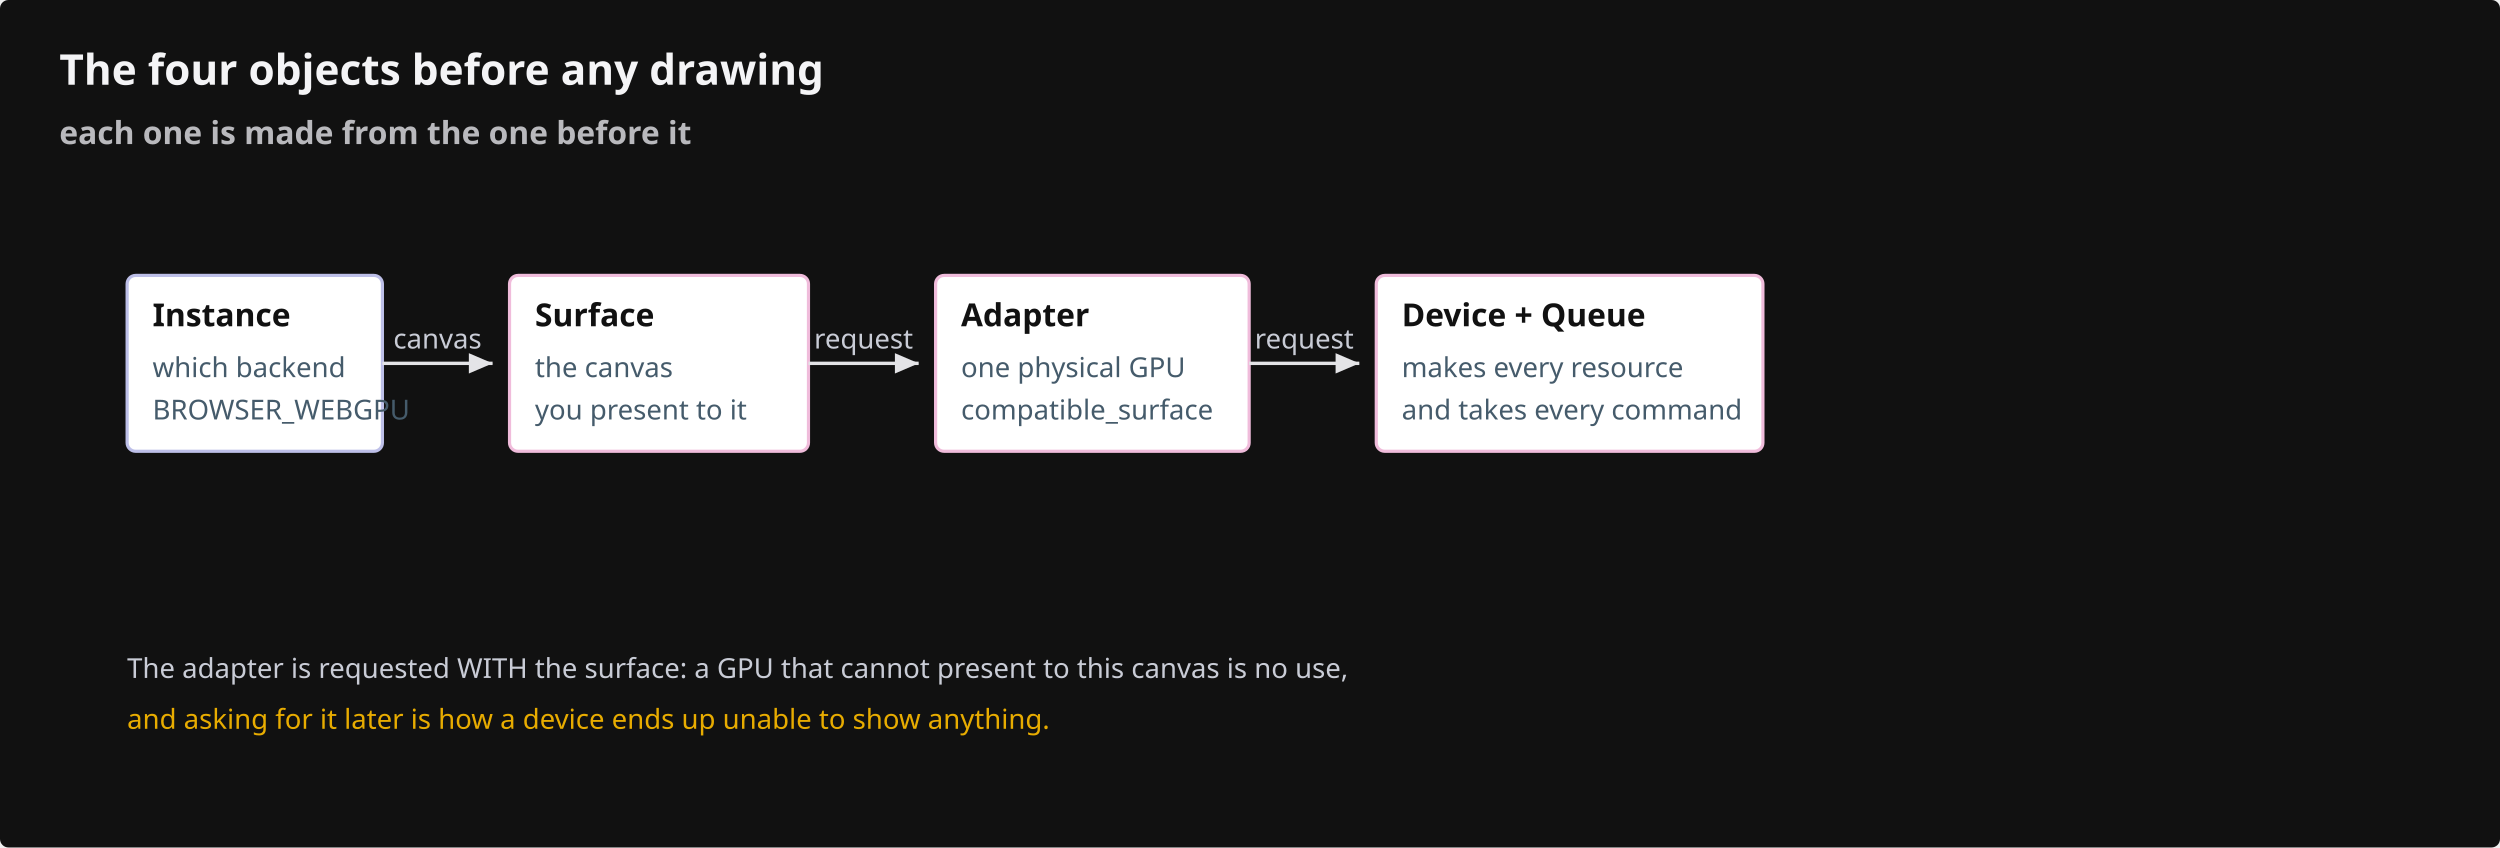
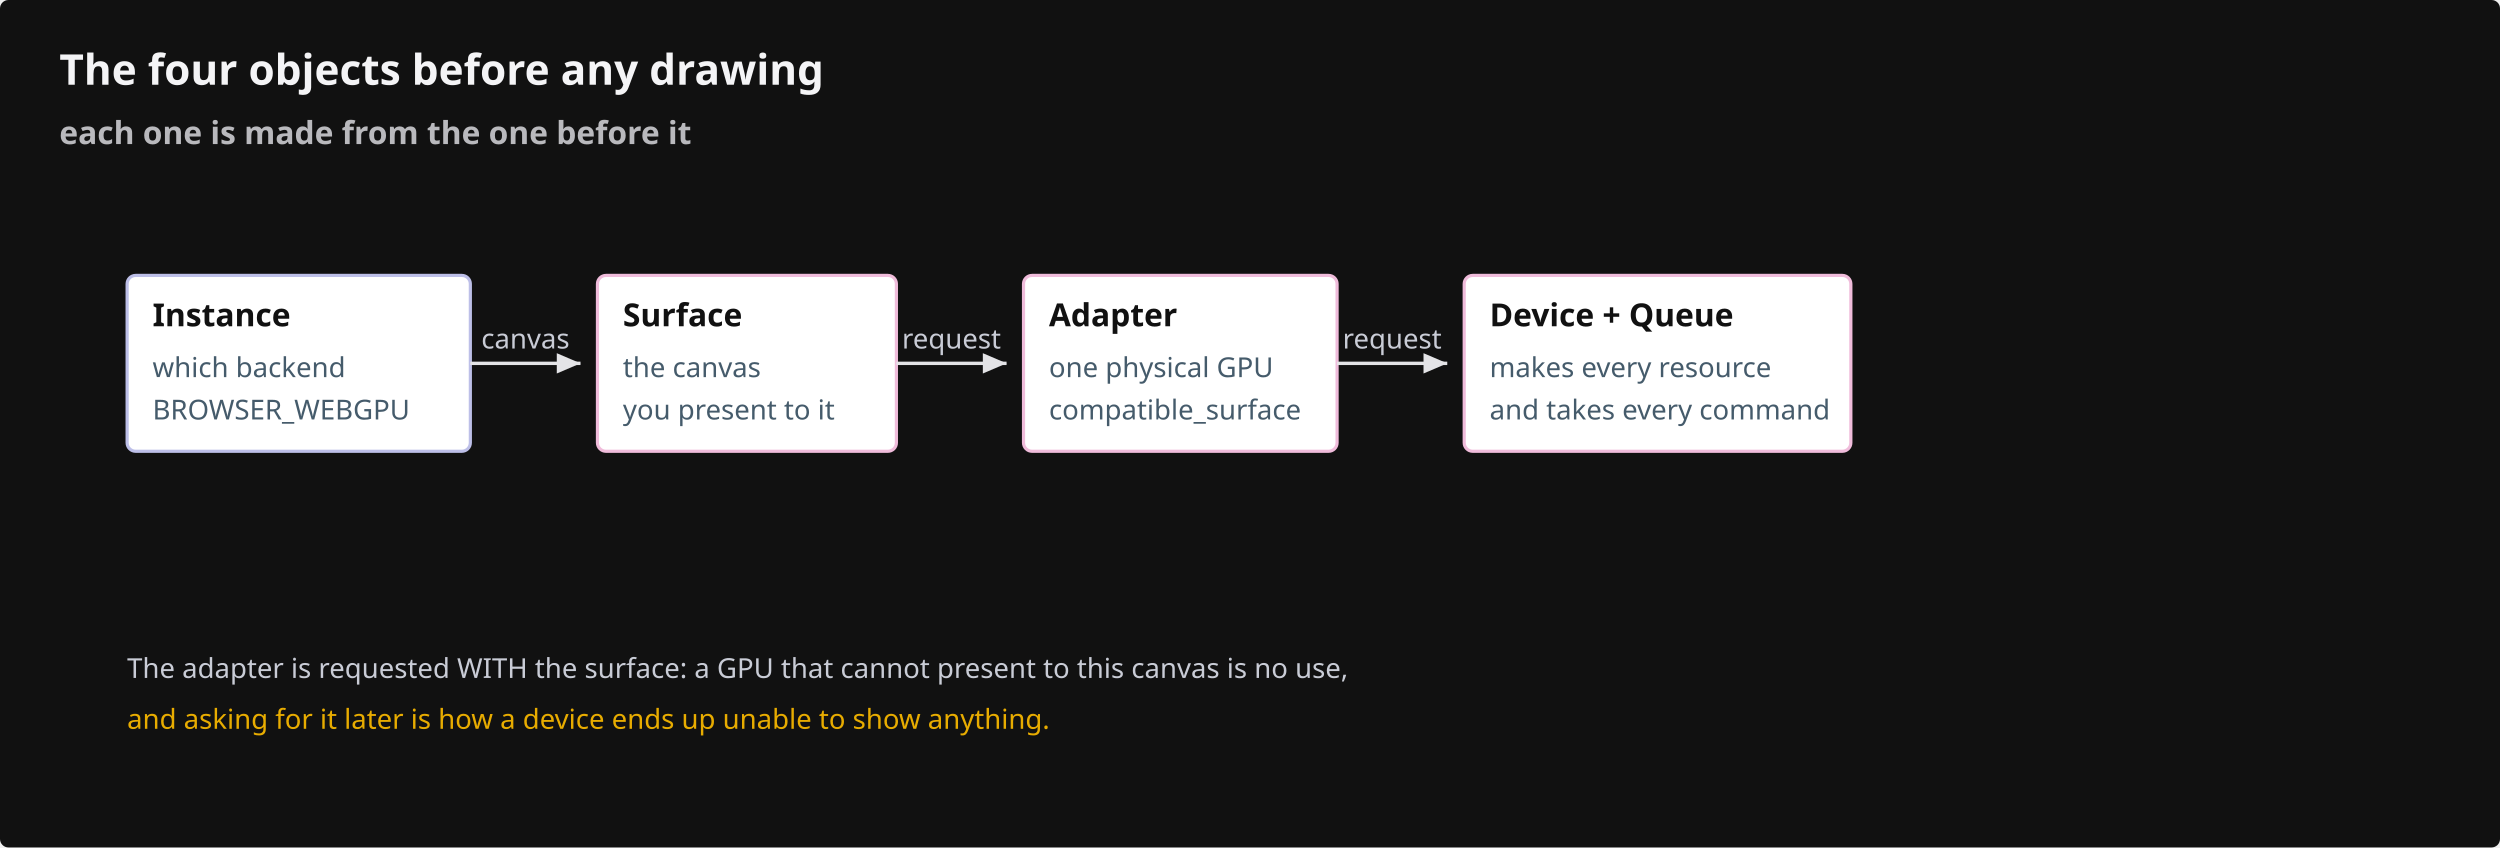
<svg xmlns="http://www.w3.org/2000/svg" viewBox="0 0 1180 400" role="img" aria-labelledby="t d">
  <defs>
    <marker id="a" markerWidth="9" markerHeight="9" refX="7" refY="3" orient="auto">
      <path d="M0,0 L7,3 L0,6" fill="#e4e4e7" />
    </marker>
  </defs>
  <style>text{font-family:system-ui,sans-serif;fill:#f4f4f6;font-size:13px}.h{font-size:20px;font-weight:700}.l{font-size:15px;font-weight:650}.s{font-size:13px;fill:#c9ccd6}.m{font-family:"DejaVu Sans Mono","Liberation Mono",monospace;font-size:12.5px;fill:#f4f4f6}.ar{fill:none;stroke:#e4e4e7;stroke-width:1.6;marker-end:url(#a)}.dash{fill:none;stroke:#e07a26;stroke-width:1.8;stroke-dasharray:7 5}</style>
  <rect width="100%" height="100%" rx="4" fill="#111111" />
-   <text class="h" xml:space="preserve" x="28.0" y="40.0">The four objects before any drawing</text>
-   <text class="l" xml:space="preserve" x="28.0" y="68.0" style="fill:#b9b9bd">each one is made from the one before it</text>
-   <rect data-box="0" x="60.0" y="130.0" width="120.5" height="83.0" rx="4" fill="#ffffff" stroke="#bdbfe8" stroke-width="1.5" />
-   <text class="l" xml:space="preserve" x="72.0" y="154.0" style="fill:#111111" data-box="0">Instance</text>
-   <text class="s" xml:space="preserve" x="72.0" y="178.0" style="fill:#455b6b" data-box="0">which backend</text>
-   <text class="s" xml:space="preserve" x="72.0" y="198.0" style="fill:#455b6b" data-box="0">BROWSER_WEBGPU</text>
-   <rect data-box="1" x="240.5" y="130.0" width="141.1" height="83.0" rx="4" fill="#ffffff" stroke="#f0bcdb" stroke-width="1.5" />
-   <text class="l" xml:space="preserve" x="252.5" y="154.0" style="fill:#111111" data-box="1">Surface</text>
-   <text class="s" xml:space="preserve" x="252.5" y="178.0" style="fill:#455b6b" data-box="1">the canvas</text>
-   <text class="s" xml:space="preserve" x="252.5" y="198.0" style="fill:#455b6b" data-box="1">you present to it</text>
-   <rect data-box="2" x="441.6" y="130.0" width="148.0" height="83.0" rx="4" fill="#ffffff" stroke="#f0bcdb" stroke-width="1.5" />
-   <text class="l" xml:space="preserve" x="453.6" y="154.0" style="fill:#111111" data-box="2">Adapter</text>
-   <text class="s" xml:space="preserve" x="453.6" y="178.0" style="fill:#455b6b" data-box="2">one physical GPU</text>
-   <text class="s" xml:space="preserve" x="453.6" y="198.0" style="fill:#455b6b" data-box="2">compatible_surface</text>
-   <rect data-box="3" x="649.6" y="130.0" width="182.5" height="83.0" rx="4" fill="#ffffff" stroke="#f0bcdb" stroke-width="1.5" />
-   <text class="l" xml:space="preserve" x="661.6" y="154.0" style="fill:#111111" data-box="3">Device + Queue</text>
-   <text class="s" xml:space="preserve" x="661.6" y="178.0" style="fill:#455b6b" data-box="3">makes every resource</text>
-   <text class="s" xml:space="preserve" x="661.6" y="198.0" style="fill:#455b6b" data-box="3">and takes every command</text>
-   <path class="ar" d="M180.5,171.5 L232.5,171.5" />
-   <text class="s" xml:space="preserve" x="206.5" y="164.5" text-anchor="middle">canvas</text>
-   <path class="ar" d="M381.6,171.5 L433.6,171.5" />
-   <text class="s" xml:space="preserve" x="407.6" y="164.5" text-anchor="middle">request</text>
-   <path class="ar" d="M589.6,171.5 L641.6,171.5" />
-   <text class="s" xml:space="preserve" x="615.6" y="164.5" text-anchor="middle">request</text>
-   <text class="s" xml:space="preserve" x="60.0" y="320.0">The adapter is requested WITH the surface: a GPU that cannot present to this canvas is no use,</text>
-   <text class="s" xml:space="preserve" x="60.0" y="344.0" style="fill:#e8ac00">and asking for it later is how a device ends up unable to show anything.</text>
+   <text class="h" xml:space="preserve" x="28.0" y="40.0" textLength="360.7" lengthAdjust="spacingAndGlyphs">The four objects before any drawing</text>
+   <text class="l" xml:space="preserve" x="28.0" y="68.0" style="fill:#b9b9bd" textLength="298.3" lengthAdjust="spacingAndGlyphs">each one is made from the one before it</text>
+   <rect data-box="0" x="60.0" y="130.0" width="162.0" height="83.0" rx="4" fill="#ffffff" stroke="#bdbfe8" stroke-width="1.5" />
+   <text class="l" xml:space="preserve" x="72.0" y="154.0" style="fill:#111111" data-box="0" textLength="65.1" lengthAdjust="spacingAndGlyphs">Instance</text>
+   <text class="s" xml:space="preserve" x="72.0" y="178.0" style="fill:#455b6b" data-box="0" textLength="91.0" lengthAdjust="spacingAndGlyphs">which backend</text>
+   <text class="s" xml:space="preserve" x="72.0" y="198.0" style="fill:#455b6b" data-box="0" textLength="121.3" lengthAdjust="spacingAndGlyphs">BROWSER_WEBGPU</text>
+   <rect data-box="1" x="282.0" y="130.0" width="141.1" height="83.0" rx="4" fill="#ffffff" stroke="#f0bcdb" stroke-width="1.5" />
+   <text class="l" xml:space="preserve" x="294.0" y="154.0" style="fill:#111111" data-box="1" textLength="56.4" lengthAdjust="spacingAndGlyphs">Surface</text>
+   <text class="s" xml:space="preserve" x="294.0" y="178.0" style="fill:#455b6b" data-box="1" textLength="65.1" lengthAdjust="spacingAndGlyphs">the canvas</text>
+   <text class="s" xml:space="preserve" x="294.0" y="198.0" style="fill:#455b6b" data-box="1" textLength="99.9" lengthAdjust="spacingAndGlyphs">you present to it</text>
+   <rect data-box="2" x="483.1" y="130.0" width="148.0" height="83.0" rx="4" fill="#ffffff" stroke="#f0bcdb" stroke-width="1.5" />
+   <text class="l" xml:space="preserve" x="495.1" y="154.0" style="fill:#111111" data-box="2" textLength="60.6" lengthAdjust="spacingAndGlyphs">Adapter</text>
+   <text class="s" xml:space="preserve" x="495.1" y="178.0" style="fill:#455b6b" data-box="2" textLength="105.8" lengthAdjust="spacingAndGlyphs">one physical GPU</text>
+   <text class="s" xml:space="preserve" x="495.1" y="198.0" style="fill:#455b6b" data-box="2" textLength="118.9" lengthAdjust="spacingAndGlyphs">compatible_surface</text>
+   <rect data-box="3" x="691.1" y="130.0" width="182.5" height="83.0" rx="4" fill="#ffffff" stroke="#f0bcdb" stroke-width="1.5" />
+   <text class="l" xml:space="preserve" x="703.1" y="154.0" style="fill:#111111" data-box="3" textLength="115.1" lengthAdjust="spacingAndGlyphs">Device + Queue</text>
+   <text class="s" xml:space="preserve" x="703.1" y="178.0" style="fill:#455b6b" data-box="3" textLength="132.8" lengthAdjust="spacingAndGlyphs">makes every resource</text>
+   <text class="s" xml:space="preserve" x="703.1" y="198.0" style="fill:#455b6b" data-box="3" textLength="160.5" lengthAdjust="spacingAndGlyphs">and takes every command</text>
+   <path class="ar" d="M222.0,171.5 L274.0,171.5" />
+   <text class="s" xml:space="preserve" x="248.0" y="164.5" text-anchor="middle" textLength="41.6" lengthAdjust="spacingAndGlyphs">canvas</text>
+   <path class="ar" d="M423.1,171.5 L475.1,171.5" />
+   <text class="s" xml:space="preserve" x="449.1" y="164.5" text-anchor="middle" textLength="46.7" lengthAdjust="spacingAndGlyphs">request</text>
+   <path class="ar" d="M631.1,171.5 L683.1,171.5" />
+   <text class="s" xml:space="preserve" x="657.1" y="164.5" text-anchor="middle" textLength="46.7" lengthAdjust="spacingAndGlyphs">request</text>
+   <text class="s" xml:space="preserve" x="60.0" y="320.0" textLength="575.6" lengthAdjust="spacingAndGlyphs">The adapter is requested WITH the surface: a GPU that cannot present to this canvas is no use,</text>
+   <text class="s" xml:space="preserve" x="60.0" y="344.0" style="fill:#e8ac00" textLength="434.9" lengthAdjust="spacingAndGlyphs">and asking for it later is how a device ends up unable to show anything.</text>
</svg>
